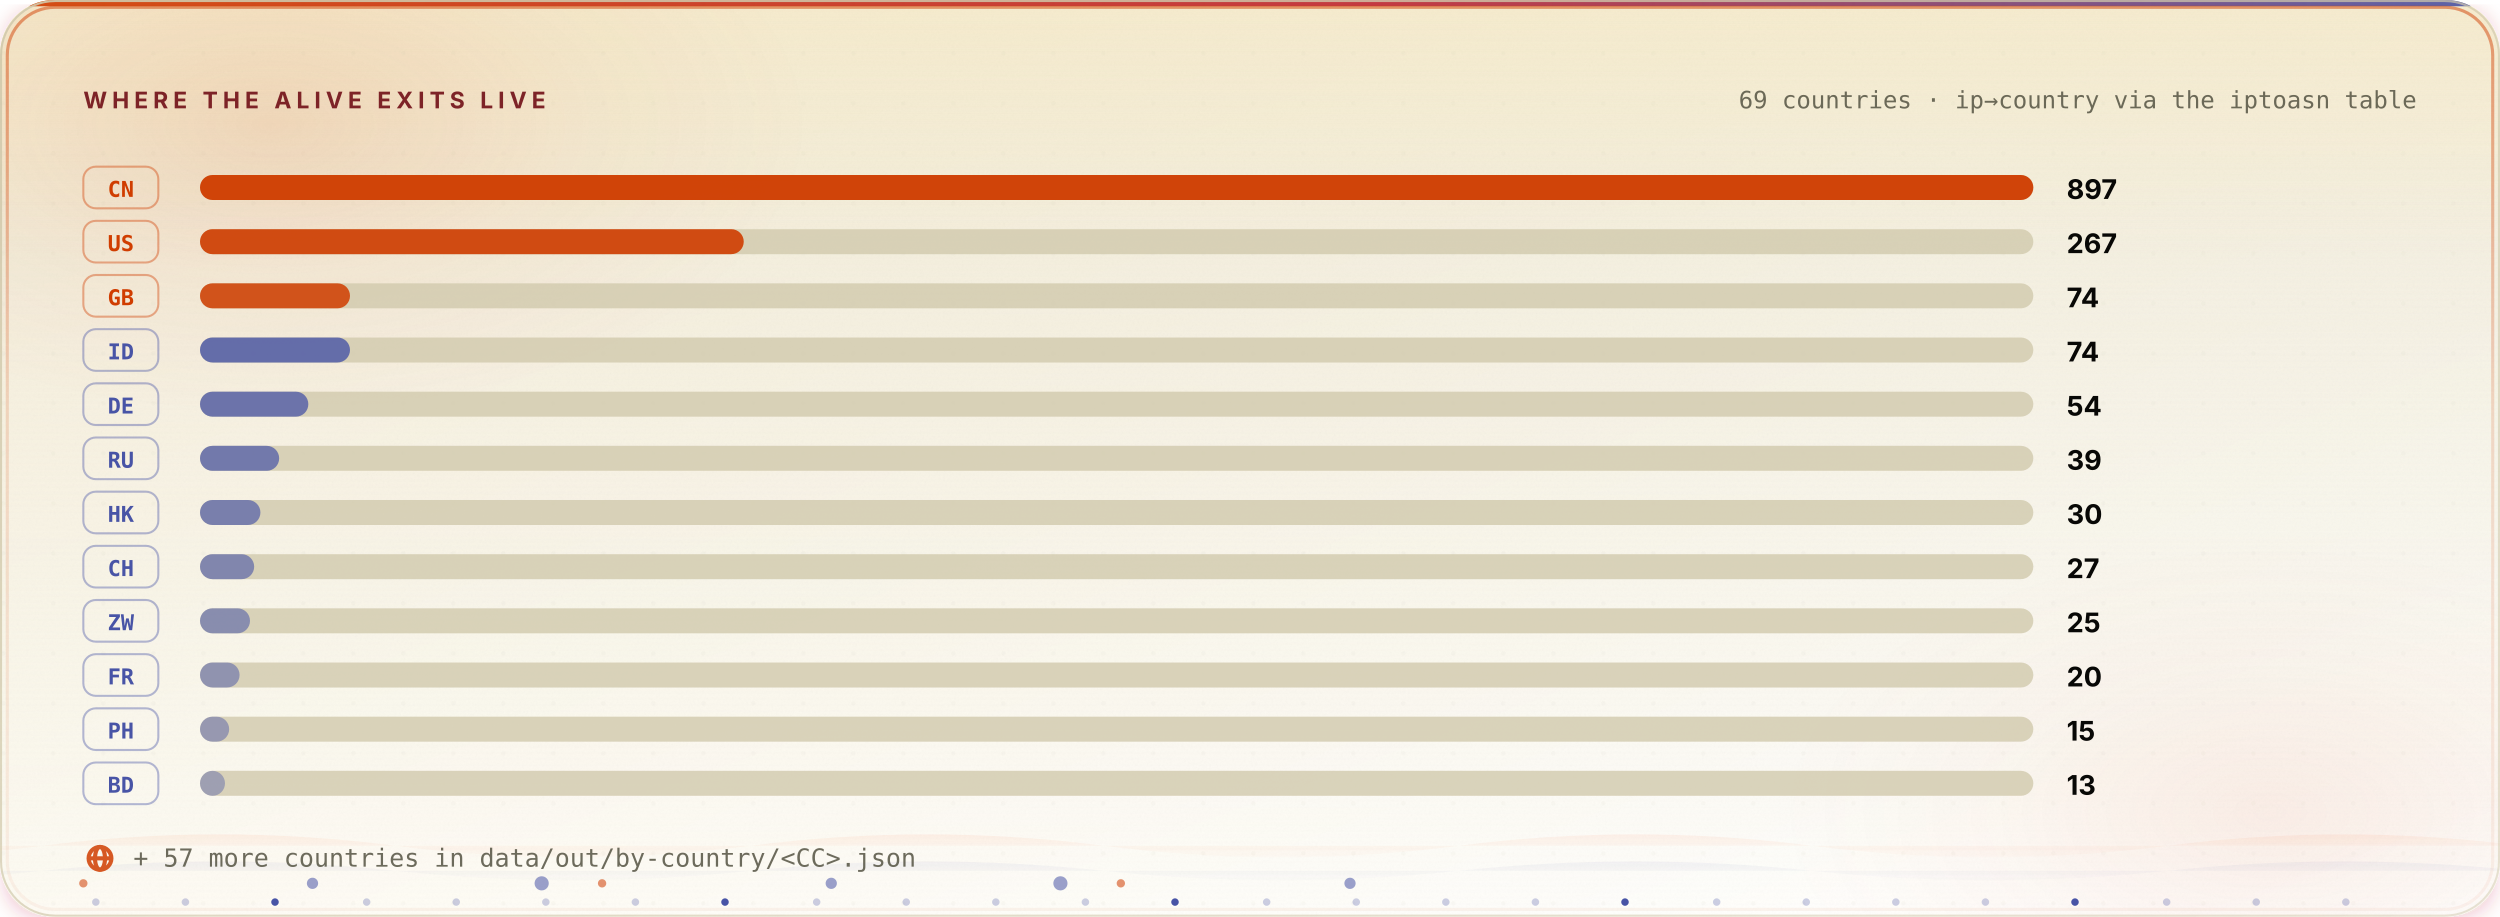
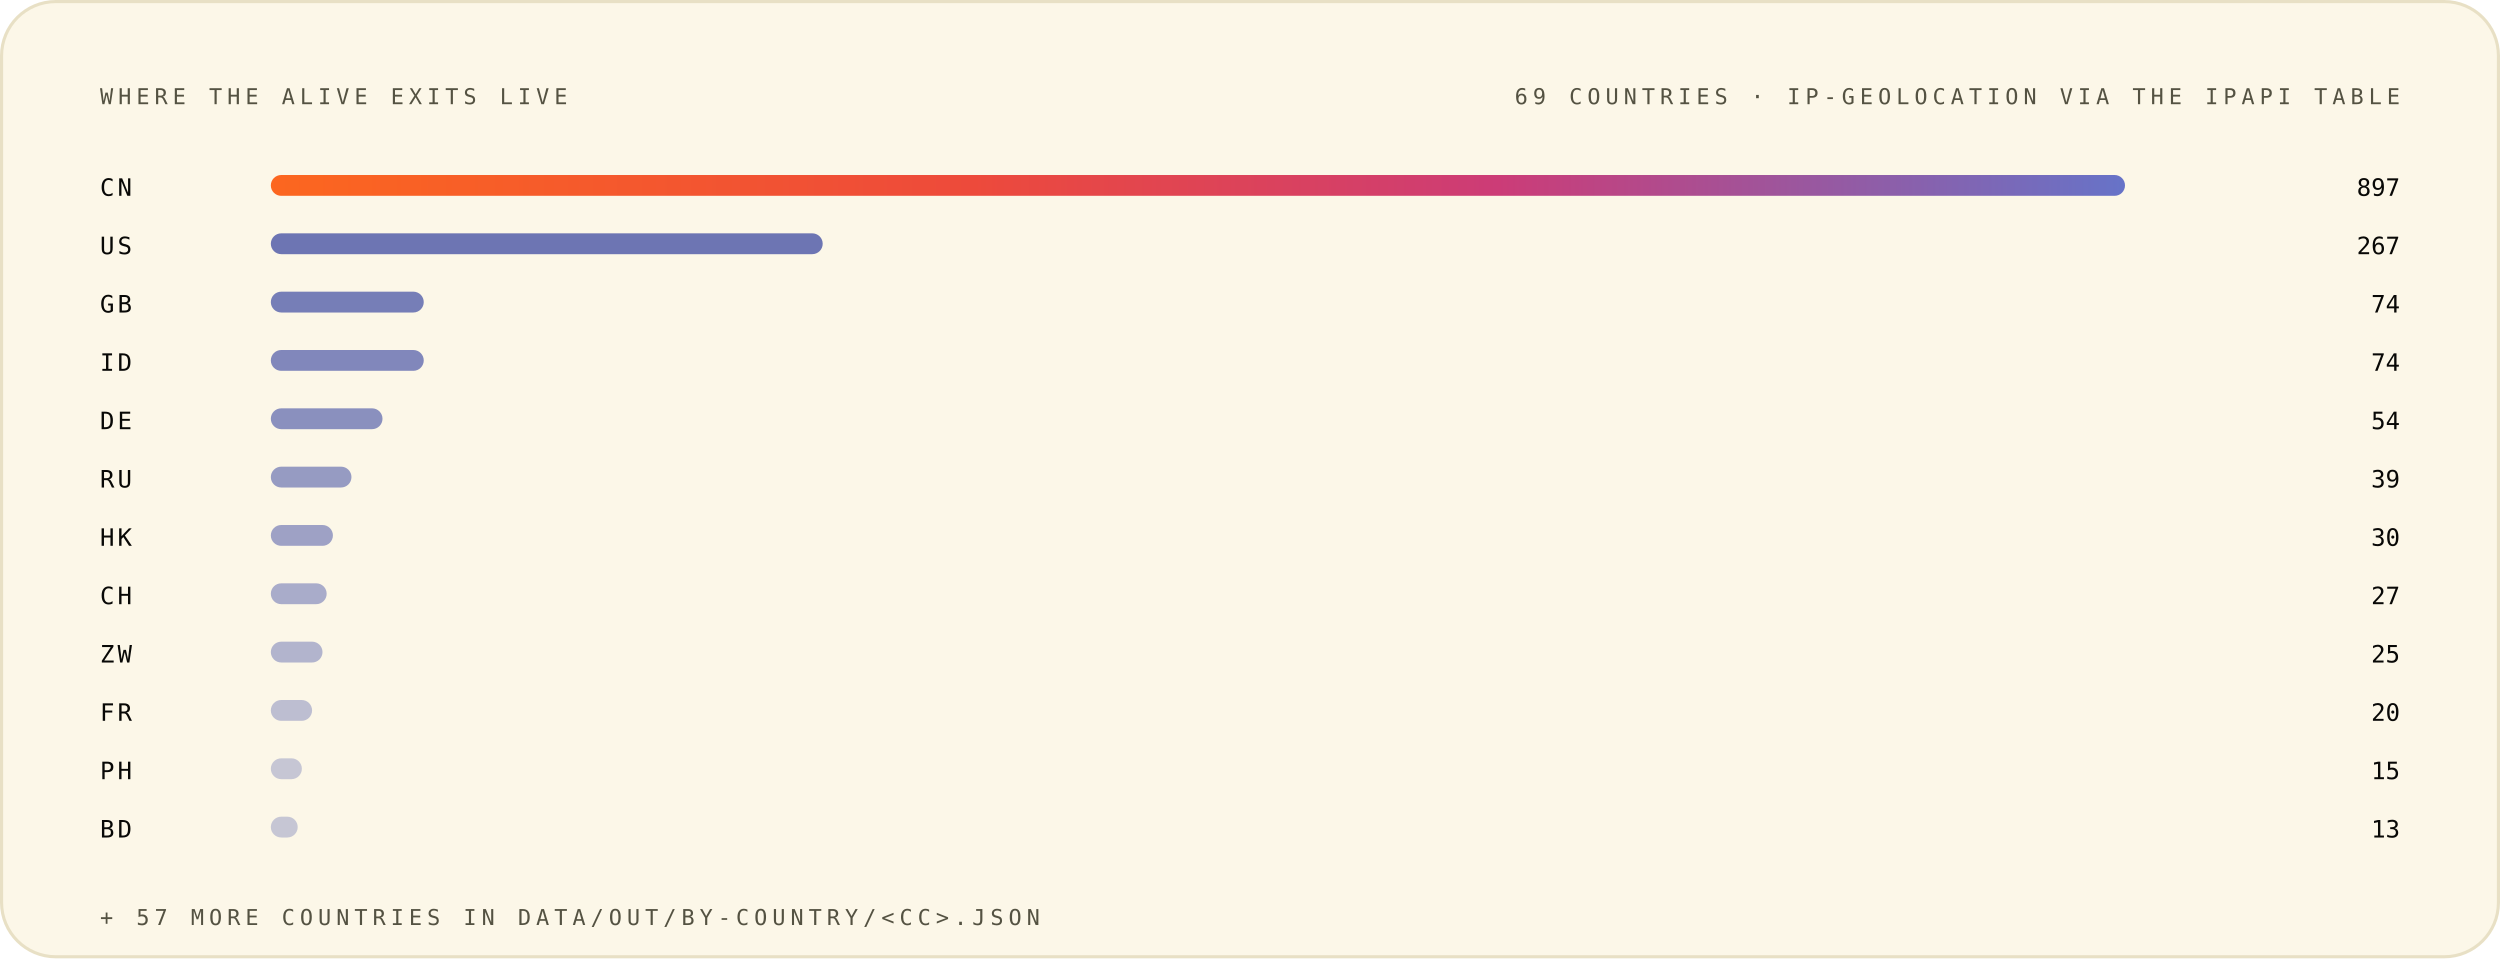
- <svg xmlns="http://www.w3.org/2000/svg" width="1200" height="440" viewBox="0 0 1200 440" role="img">
-   <defs>
-     <linearGradient id="bg-light" gradientUnits="objectBoundingBox" x1="0.0" y1="0.0" x2="1.0" y2="1.0">
-       <stop offset="0" stop-color="#FCF7E8" stop-opacity="1" />
-       <stop offset="1" stop-color="#FFFFFF" stop-opacity="1" />
-     </linearGradient>
-     <linearGradient id="tint-light" gradientUnits="objectBoundingBox" x1="0.0" y1="0.0" x2="0" y2="1">
-       <stop offset="0" stop-color="#E8E0C5" stop-opacity="0.6" />
-       <stop offset="1" stop-color="#E8E0C5" stop-opacity="0" />
-     </linearGradient>
-     <linearGradient id="inner-light" gradientUnits="objectBoundingBox" x1="0.0" y1="0.0" x2="0" y2="1">
-       <stop offset="0" stop-color="#FAECC5" stop-opacity="0.55" />
-       <stop offset="0.28" stop-color="#FAECC5" stop-opacity="0" />
-     </linearGradient>
-     <linearGradient id="topbar-light" gradientUnits="userSpaceOnUse" x1="0" y1="1.5" x2="1200" y2="1.5">
-       <stop offset="0" stop-color="#D03D00" stop-opacity="0.9" />
-       <stop offset="0.55" stop-color="#BD2632" stop-opacity="0.9" />
-       <stop offset="1" stop-color="#4854A6" stop-opacity="0.9" />
-     </linearGradient>
-     <linearGradient id="hero-light" gradientUnits="objectBoundingBox" x1="0.0" y1="0.0" x2="0" y2="1">
-       <stop offset="0" stop-color="#D03D00" stop-opacity="1" />
-       <stop offset="0.55" stop-color="#BD2632" stop-opacity="1" />
-       <stop offset="1" stop-color="#CC3C77" stop-opacity="1" />
-     </linearGradient>
-     <linearGradient id="word-light" gradientUnits="objectBoundingBox" x1="0" y1="0" x2="1" y2="0">
-       <stop offset="0" stop-color="#7D2327" stop-opacity="1" />
-       <stop offset="0.6" stop-color="#BD2632" stop-opacity="1" />
-       <stop offset="1" stop-color="#D03D00" stop-opacity="1" />
-     </linearGradient>
-     <linearGradient id="ib-light" gradientUnits="objectBoundingBox" x1="0.0" y1="0.0" x2="0" y2="1">
-       <stop offset="0" stop-color="#D03D00" stop-opacity="0.5" />
-       <stop offset="0.45" stop-color="#D03D00" stop-opacity="0.16" />
-       <stop offset="1" stop-color="#D03D00" stop-opacity="0.05" />
-     </linearGradient>
-     <linearGradient id="border-light" gradientUnits="objectBoundingBox" x1="0.0" y1="0.0" x2="1.0" y2="1.0">
-       <stop offset="0" stop-color="#D1C9AC" stop-opacity="0.9" />
-       <stop offset="1" stop-color="#D1C9AC" stop-opacity="0.495" />
-     </linearGradient>
-     <linearGradient id="div-light" gradientUnits="objectBoundingBox" x1="0.0" y1="0.0" x2="1" y2="0">
-       <stop offset="0" stop-color="#B4AE95" stop-opacity="0.4" />
-       <stop offset="1" stop-color="#B4AE95" stop-opacity="0.14" />
-     </linearGradient>
-     <radialGradient id="glow-light" cx="0.5" cy="0.5" r="0.5">
-       <stop offset="0" stop-color="#D03D00" stop-opacity="0.55" />
-       <stop offset="0.55" stop-color="#D03D00" stop-opacity="0.18" />
-       <stop offset="1" stop-color="#D03D00" stop-opacity="0" />
-     </radialGradient>
-     <linearGradient id="shine-light" gradientUnits="objectBoundingBox" x1="0.0" y1="0.0" x2="1" y2="0">
-       <stop offset="0" stop-color="#FC671F" stop-opacity="0" />
-       <stop offset="0.5" stop-color="#FC671F" stop-opacity="0.06" />
-       <stop offset="1" stop-color="#FC671F" stop-opacity="0" />
-     </linearGradient>
-     <linearGradient id="wavea-light" gradientUnits="objectBoundingBox" x1="0.0" y1="0.0" x2="0" y2="1">
-       <stop offset="0" stop-color="#FC671F" stop-opacity="0.09" />
-       <stop offset="1" stop-color="#FC671F" stop-opacity="0.018" />
-     </linearGradient>
-     <linearGradient id="waveb-light" gradientUnits="objectBoundingBox" x1="0.0" y1="0.0" x2="0" y2="1">
-       <stop offset="0" stop-color="#4854A6" stop-opacity="0.07" />
-       <stop offset="1" stop-color="#4854A6" stop-opacity="0.014" />
-     </linearGradient>
-     <pattern id="grid-light" width="24" height="24" patternUnits="userSpaceOnUse">
-       <circle cx="1.6" cy="1.6" r="1.05" fill="#B4AE95" />
-     </pattern>
-     <filter id="grain-light" x="0" y="0" width="100%" height="100%">
-       <feTurbulence type="fractalNoise" baseFrequency="0.9" numOctaves="2" stitchTiles="stitch" result="n" />
-       <feColorMatrix in="n" type="saturate" values="0" result="m" />
-       <feComposite in="m" in2="SourceGraphic" operator="in" />
-     </filter>
-     <filter id="shadow-light" x="-15%" y="-15%" width="130%" height="140%">
-       <feDropShadow dx="0" dy="10" stdDeviation="16" flood-color="#BD2632" flood-opacity="0.20" />
-       <feDropShadow dx="0" dy="2" stdDeviation="5" flood-color="#BD2632" flood-opacity="0.25" />
-     </filter>
-     <clipPath id="clip-light">
-       <rect x="0" y="0" width="1200" height="440" rx="26" />
-     </clipPath>
-   </defs>
-   <style>
-       @keyframes fl-light {
-         0% { transform: translateY(0); opacity: 0; }
-         12% { opacity: 0.85; }
-         80% { opacity: 0.45; }
-         100% { transform: translateY(-330px); opacity: 0; }
-       }
-       .pt-light { animation: fl-light 9s linear infinite; }
- 
-       @keyframes sw-light {
-         0%, 52% { transform: translateX(0) skewX(-20deg); }
-         100% { transform: translateX(1900px) skewX(-20deg); }
-       }
-       .sweep-light { animation: sw-light 7.5s ease-in-out infinite; }
- 
-       @keyframes wvm-light { to { transform: translateX(-170px); } }
-       .wv-light { animation: wvm-light 9s ease-in-out infinite alternate; }
-       .wv2-light { animation-duration: 14s; }
- 
-       @keyframes sp-light { to { transform: rotate(360deg); } }
-       .spin-light { transform-box: fill-box; transform-origin: center;
-                   animation: sp-light 8s linear infinite; }
-       .rev-light { animation-direction: reverse; }
- 
-       @keyframes bt-light { 50% { transform: scale(1.12); } }
-       .beat-light { transform-box: fill-box; transform-origin: center;
-                   animation: bt-light 2.4s ease-in-out infinite; }
- 
-       @keyframes gw-light { 50% { opacity: 0.55; } }
-       .glowG-light { animation: gw-light 3.2s ease-in-out infinite; }
- 
-       @keyframes shn-light {
-         0%, 46% { transform: translateX(-540px); }
-         100% { transform: translateX(1620px); }
-       }
-       .shn-light { animation: shn-light 5.5s ease-in-out infinite; }
- 
-       @keyframes bgl-light { 0%, 100% { opacity: 0.35; } 12% { opacity: 1; } }
-       .bgl-light { animation: bgl-light 2.2s ease-in-out infinite; }
- 
-       @keyframes dsh-light { to { stroke-dashoffset: -36; } }
-       .dash-light { stroke-dasharray: 8 10; animation: dsh-light 1.2s linear infinite; }
- 
-       @keyframes pk-light {
-         0% { transform: translateX(0); opacity: 0; }
-         10% { opacity: 1; }
-         88% { opacity: 1; }
-         100% { transform: translateX(var(--d, 200px)); opacity: 0; }
-       }
-       .pk-light { animation: pk-light 2.6s linear infinite; }
- 
-       @keyframes pkv-light {
-         0% { transform: translateY(0); opacity: 0; }
-         10% { opacity: 1; }
-         88% { opacity: 1; }
-         100% { transform: translateY(var(--dy, 40px)); opacity: 0; }
-       }
-       .pkv-light { animation: pkv-light 2.6s linear infinite; }
- 
-       @keyframes pls-light {
-         0% { transform: scale(0.55); opacity: 0.85; }
-         100% { transform: scale(2.4); opacity: 0; }
-       }
-       .pls-light { transform-box: fill-box; transform-origin: center;
-                  animation: pls-light 2.4s ease-out infinite; }
- 
-       @keyframes flt-light { 50% { transform: translateY(-6px); } }
-       .flt-light { animation: flt-light 6s ease-in-out infinite; }
- 
-       @keyframes grw-light { from { transform: scaleX(0); } }
-       .grow-light { transform-box: fill-box; transform-origin: left center;
-                   animation: grw-light 1.5s 0.2s ease-out both; }
- 
-       @media (prefers-reduced-motion: reduce) {
-         .pt-light,.sweep-light,.wv-light,.spin-light,.rev-light,.beat-light,.glowG-light,.shn-light,.bgl-light,.dash-light,.pk-light,.pkv-light,.pls-light,.flt-light,.grow-light { animation: none; }
-       }
-     </style>
-   <g filter="url(#shadow-light)">
-     <rect width="1200" height="440" rx="26" fill="#FCF7E8" />
+ <svg xmlns="http://www.w3.org/2000/svg" width="1200" height="460" viewBox="0 0 1200 460" role="img" font-family="Space Grotesk, Inter, system-ui, -apple-system, Segoe UI, sans-serif">
+   <style>.m-fade{animation:vf .7s ease-out both}.m-grow{transform-box:fill-box;transform-origin:left center;animation:vg .9s cubic-bezier(.2,.7,.2,1) both}.m-dash{animation:vm 26s linear infinite}.m-beat{animation:vb 2.6s ease-in-out infinite;transform-box:fill-box;transform-origin:center}@keyframes vf{from{opacity:0}to{opacity:1}}@keyframes vg{from{transform:scaleX(0)}to{transform:scaleX(1)}}@keyframes vm{to{stroke-dashoffset:-320}}@keyframes vb{0%,86%,100%{transform:scale(1)}90%{transform:scale(1.05)}95%{transform:scale(1.01)}}@media (prefers-reduced-motion:reduce){.m-fade,.m-grow,.m-dash,.m-beat{animation:none}}</style>
+   <linearGradient id="brand-light" x1="0" y1="0" x2="1" y2="0">
+     <stop offset="0" stop-color="#FC671F" />
+     <stop offset="0.38" stop-color="#ED4A3B" />
+     <stop offset="0.66" stop-color="#CC3C77" />
+     <stop offset="1" stop-color="#6574C9" />
+   </linearGradient>
+   <rect x="0.75" y="0.75" width="1198.5" height="458.5" rx="26" fill="#FCF7E8" stroke="#E8E0C5" stroke-width="1.5" />
+   <g class="m-fade" style="animation-delay:0.00s">
+     <text x="48" y="50" font-size="10.5" font-weight="500" font-family="IBM Plex Mono, ui-monospace, SFMono-Regular, Menlo, monospace" letter-spacing="2.4" fill="#545242">WHERE THE ALIVE EXITS LIVE</text>
+     <text x="1152" y="50" font-size="10.5" font-weight="500" font-family="IBM Plex Mono, ui-monospace, SFMono-Regular, Menlo, monospace" letter-spacing="2.4" text-anchor="end" fill="#545242">69 COUNTRIES · IP-GEOLOCATION VIA THE IPAPI TABLE</text>
  </g>
-   <g clip-path="url(#clip-light)">
-     <rect width="1200" height="440" fill="url(#bg-light)" />
-     <rect width="1200" height="440" fill="url(#tint-light)" />
-     <rect width="1200" height="440" fill="url(#inner-light)" />
-     <rect width="1200" height="440" fill="url(#grid-light)" opacity="0.05" />
-     <rect width="1200" height="440" fill="#080806" filter="url(#grain-light)" opacity="0.045" />
-     <ellipse cx="130" cy="60" rx="260" ry="140" fill="url(#glow-light)" opacity="0.22" />
-     <ellipse cx="1090" cy="390" rx="240" ry="130" fill="url(#glow-light)" opacity="0.14" />
-     <path class="wv-light" d="M -320 406 q 85.0 -11 170 0 q 85.0 11 170 0 q 85.0 -11 170 0 q 85.0 11 170 0 q 85.0 -11 170 0 q 85.0 11 170 0 q 85.0 -11 170 0 q 85.0 11 170 0 q 85.0 -11 170 0 q 85.0 11 170 0 q 85.0 -11 170 0 q 85.0 11 170 0 q 85.0 -11 170 0" fill="url(#wavea-light)" opacity="0.8" />
-     <path class="wv-light wv2-light" d="M -320 418 q 85.0 -9 170 0 q 85.0 9 170 0 q 85.0 -9 170 0 q 85.0 9 170 0 q 85.0 -9 170 0 q 85.0 9 170 0 q 85.0 -9 170 0 q 85.0 9 170 0 q 85.0 -9 170 0 q 85.0 9 170 0 q 85.0 -9 170 0 q 85.0 9 170 0 q 85.0 -9 170 0" fill="url(#waveb-light)" opacity="0.9" />
-     <rect width="1200" height="3" fill="url(#topbar-light)" />
-     <g class="sweep-light">
-       <rect x="-320" y="-60" width="230" height="560" fill="url(#shine-light)" opacity="0.75" />
-     </g>
-     <circle class="pt-light" cx="40" cy="424" r="2.0" fill="#D03D00" opacity="0.55" style="animation-duration:8.0s;animation-delay:-0.0s" />
-     <circle class="pt-light" cx="150" cy="424" r="2.7" fill="#4854A6" opacity="0.55" style="animation-duration:9.7s;animation-delay:-0.9s" />
-     <circle class="pt-light" cx="260" cy="424" r="3.4" fill="#4854A6" opacity="0.55" style="animation-duration:11.4s;animation-delay:-1.8s" />
-     <circle class="pt-light" cx="289" cy="424" r="2.0" fill="#D03D00" opacity="0.55" style="animation-duration:13.1s;animation-delay:-2.7s" />
-     <circle class="pt-light" cx="399" cy="424" r="2.7" fill="#4854A6" opacity="0.55" style="animation-duration:8.0s;animation-delay:-3.6s" />
-     <circle class="pt-light" cx="509" cy="424" r="3.4" fill="#4854A6" opacity="0.55" style="animation-duration:9.7s;animation-delay:-4.5s" />
-     <circle class="pt-light" cx="538" cy="424" r="2.0" fill="#D03D00" opacity="0.55" style="animation-duration:11.4s;animation-delay:-5.4s" />
-     <circle class="pt-light" cx="648" cy="424" r="2.7" fill="#4854A6" opacity="0.55" style="animation-duration:13.1s;animation-delay:-6.3s" />
-     <circle cx="46" cy="433" r="1.8" fill="#4854A6" opacity="0.28" />
-     <circle cx="89" cy="433" r="1.8" fill="#4854A6" opacity="0.28" />
-     <circle class="bgl-light" cx="132" cy="433" r="1.8" fill="#4854A6" style="animation-delay:-0.46s" />
-     <circle cx="176" cy="433" r="1.8" fill="#4854A6" opacity="0.28" />
-     <circle cx="219" cy="433" r="1.8" fill="#4854A6" opacity="0.28" />
-     <circle cx="262" cy="433" r="1.8" fill="#4854A6" opacity="0.28" />
-     <circle cx="305" cy="433" r="1.8" fill="#4854A6" opacity="0.28" />
-     <circle class="bgl-light" cx="348" cy="433" r="1.8" fill="#4854A6" style="animation-delay:-1.61s" />
-     <circle cx="392" cy="433" r="1.8" fill="#4854A6" opacity="0.28" />
-     <circle cx="435" cy="433" r="1.8" fill="#4854A6" opacity="0.28" />
-     <circle cx="478" cy="433" r="1.8" fill="#4854A6" opacity="0.28" />
-     <circle cx="521" cy="433" r="1.8" fill="#4854A6" opacity="0.28" />
-     <circle class="bgl-light" cx="564" cy="433" r="1.8" fill="#4854A6" style="animation-delay:-2.76s" />
-     <circle cx="608" cy="433" r="1.8" fill="#4854A6" opacity="0.28" />
-     <circle cx="651" cy="433" r="1.8" fill="#4854A6" opacity="0.28" />
-     <circle cx="694" cy="433" r="1.8" fill="#4854A6" opacity="0.28" />
-     <circle cx="737" cy="433" r="1.8" fill="#4854A6" opacity="0.28" />
-     <circle class="bgl-light" cx="780" cy="433" r="1.8" fill="#4854A6" style="animation-delay:-3.91s" />
-     <circle cx="824" cy="433" r="1.8" fill="#4854A6" opacity="0.28" />
-     <circle cx="867" cy="433" r="1.8" fill="#4854A6" opacity="0.28" />
-     <circle cx="910" cy="433" r="1.8" fill="#4854A6" opacity="0.28" />
-     <circle cx="953" cy="433" r="1.8" fill="#4854A6" opacity="0.28" />
-     <circle class="bgl-light" cx="996" cy="433" r="1.8" fill="#4854A6" style="animation-delay:-5.06s" />
-     <circle cx="1040" cy="433" r="1.8" fill="#4854A6" opacity="0.28" />
-     <circle cx="1083" cy="433" r="1.8" fill="#4854A6" opacity="0.28" />
-     <circle cx="1126" cy="433" r="1.8" fill="#4854A6" opacity="0.28" />
+   <g class="m-fade" style="animation-delay:0.05s">
+     <text x="48" y="94" font-size="11.5" font-weight="500" font-family="IBM Plex Mono, ui-monospace, SFMono-Regular, Menlo, monospace" letter-spacing="1.5" fill="#080806">CN</text>
+     <rect class="m-grow" style="animation-delay:0.15s" x="130" y="84" width="890.0" height="10" rx="5" fill="url(#brand-light)" fill-opacity="1.00" />
+     <text x="1152" y="94" font-size="11.5" font-weight="500" font-family="IBM Plex Mono, ui-monospace, SFMono-Regular, Menlo, monospace" text-anchor="end" fill="#080806">897</text>
  </g>
-   <rect x="3.5" y="3.5" width="1193" height="433" rx="23" fill="none" stroke="url(#ib-light)" stroke-width="1.5" />
-   <rect x="0.5" y="0.5" width="1199" height="439" rx="26" fill="none" stroke="url(#border-light)" stroke-width="1" />
-   <text x="40" y="52" font-family="Space Grotesk, Inter, system-ui, -apple-system, Segoe UI, sans-serif" font-size="11" font-weight="700" fill="#7D2327" text-anchor="start" letter-spacing="2.4">WHERE THE ALIVE EXITS LIVE</text>
-   <text x="1160" y="52" font-family="IBM Plex Mono, ui-monospace, SFMono-Regular, Menlo, monospace" font-size="11.5" font-weight="500" fill="#545242" text-anchor="end" opacity="0.85">69 countries · ip→country via the iptoasn table</text>
-   <rect x="40" y="80" width="36" height="20" rx="6" fill="none" stroke="#D03D00" stroke-opacity="0.4" stroke-width="1" />
-   <text x="58" y="94.5" font-family="IBM Plex Mono, ui-monospace, SFMono-Regular, Menlo, monospace" font-size="10.5" font-weight="700" fill="#D03D00" text-anchor="middle">CN</text>
-   <rect x="96" y="84" width="880" height="12" rx="6" fill="#D1C9AC" fill-opacity="0.8" />
-   <rect class="grow-light" x="96" y="84" width="880" height="12" rx="6" fill="#D03D00" fill-opacity="0.95" style="animation-delay:0.15s" />
-   <text x="992" y="95.5" font-family="Space Grotesk, Inter, system-ui, -apple-system, Segoe UI, sans-serif" font-size="13" font-weight="700" fill="#080806" text-anchor="start">897</text>
-   <rect x="40" y="106" width="36" height="20" rx="6" fill="none" stroke="#D03D00" stroke-opacity="0.4" stroke-width="1" />
-   <text x="58" y="120.5" font-family="IBM Plex Mono, ui-monospace, SFMono-Regular, Menlo, monospace" font-size="10.5" font-weight="700" fill="#D03D00" text-anchor="middle">US</text>
-   <rect x="96" y="110" width="880" height="12" rx="6" fill="#D1C9AC" fill-opacity="0.8" />
-   <rect class="grow-light" x="96" y="110" width="261" height="12" rx="6" fill="#D03D00" fill-opacity="0.90" style="animation-delay:0.22s" />
-   <text x="992" y="121.5" font-family="Space Grotesk, Inter, system-ui, -apple-system, Segoe UI, sans-serif" font-size="13" font-weight="700" fill="#080806" text-anchor="start">267</text>
-   <rect x="40" y="132" width="36" height="20" rx="6" fill="none" stroke="#D03D00" stroke-opacity="0.4" stroke-width="1" />
-   <text x="58" y="146.5" font-family="IBM Plex Mono, ui-monospace, SFMono-Regular, Menlo, monospace" font-size="10.5" font-weight="700" fill="#D03D00" text-anchor="middle">GB</text>
-   <rect x="96" y="136" width="880" height="12" rx="6" fill="#D1C9AC" fill-opacity="0.8" />
-   <rect class="grow-light" x="96" y="136" width="72" height="12" rx="6" fill="#D03D00" fill-opacity="0.85" style="animation-delay:0.29s" />
-   <text x="992" y="147.5" font-family="Space Grotesk, Inter, system-ui, -apple-system, Segoe UI, sans-serif" font-size="13" font-weight="700" fill="#080806" text-anchor="start">74</text>
-   <rect x="40" y="158" width="36" height="20" rx="6" fill="none" stroke="#4854A6" stroke-opacity="0.4" stroke-width="1" />
-   <text x="58" y="172.5" font-family="IBM Plex Mono, ui-monospace, SFMono-Regular, Menlo, monospace" font-size="10.5" font-weight="700" fill="#4854A6" text-anchor="middle">ID</text>
-   <rect x="96" y="162" width="880" height="12" rx="6" fill="#D1C9AC" fill-opacity="0.8" />
-   <rect class="grow-light" x="96" y="162" width="72" height="12" rx="6" fill="#4854A6" fill-opacity="0.80" style="animation-delay:0.36s" />
-   <text x="992" y="173.5" font-family="Space Grotesk, Inter, system-ui, -apple-system, Segoe UI, sans-serif" font-size="13" font-weight="700" fill="#080806" text-anchor="start">74</text>
-   <rect x="40" y="184" width="36" height="20" rx="6" fill="none" stroke="#4854A6" stroke-opacity="0.4" stroke-width="1" />
-   <text x="58" y="198.5" font-family="IBM Plex Mono, ui-monospace, SFMono-Regular, Menlo, monospace" font-size="10.5" font-weight="700" fill="#4854A6" text-anchor="middle">DE</text>
-   <rect x="96" y="188" width="880" height="12" rx="6" fill="#D1C9AC" fill-opacity="0.8" />
-   <rect class="grow-light" x="96" y="188" width="52" height="12" rx="6" fill="#4854A6" fill-opacity="0.75" style="animation-delay:0.43s" />
-   <text x="992" y="199.5" font-family="Space Grotesk, Inter, system-ui, -apple-system, Segoe UI, sans-serif" font-size="13" font-weight="700" fill="#080806" text-anchor="start">54</text>
-   <rect x="40" y="210" width="36" height="20" rx="6" fill="none" stroke="#4854A6" stroke-opacity="0.4" stroke-width="1" />
-   <text x="58" y="224.5" font-family="IBM Plex Mono, ui-monospace, SFMono-Regular, Menlo, monospace" font-size="10.5" font-weight="700" fill="#4854A6" text-anchor="middle">RU</text>
-   <rect x="96" y="214" width="880" height="12" rx="6" fill="#D1C9AC" fill-opacity="0.8" />
-   <rect class="grow-light" x="96" y="214" width="38" height="12" rx="6" fill="#4854A6" fill-opacity="0.70" style="animation-delay:0.50s" />
-   <text x="992" y="225.5" font-family="Space Grotesk, Inter, system-ui, -apple-system, Segoe UI, sans-serif" font-size="13" font-weight="700" fill="#080806" text-anchor="start">39</text>
-   <rect x="40" y="236" width="36" height="20" rx="6" fill="none" stroke="#4854A6" stroke-opacity="0.4" stroke-width="1" />
-   <text x="58" y="250.5" font-family="IBM Plex Mono, ui-monospace, SFMono-Regular, Menlo, monospace" font-size="10.5" font-weight="700" fill="#4854A6" text-anchor="middle">HK</text>
-   <rect x="96" y="240" width="880" height="12" rx="6" fill="#D1C9AC" fill-opacity="0.8" />
-   <rect class="grow-light" x="96" y="240" width="29" height="12" rx="6" fill="#4854A6" fill-opacity="0.65" style="animation-delay:0.57s" />
-   <text x="992" y="251.5" font-family="Space Grotesk, Inter, system-ui, -apple-system, Segoe UI, sans-serif" font-size="13" font-weight="700" fill="#080806" text-anchor="start">30</text>
-   <rect x="40" y="262" width="36" height="20" rx="6" fill="none" stroke="#4854A6" stroke-opacity="0.4" stroke-width="1" />
-   <text x="58" y="276.5" font-family="IBM Plex Mono, ui-monospace, SFMono-Regular, Menlo, monospace" font-size="10.5" font-weight="700" fill="#4854A6" text-anchor="middle">CH</text>
-   <rect x="96" y="266" width="880" height="12" rx="6" fill="#D1C9AC" fill-opacity="0.8" />
-   <rect class="grow-light" x="96" y="266" width="26" height="12" rx="6" fill="#4854A6" fill-opacity="0.60" style="animation-delay:0.64s" />
-   <text x="992" y="277.5" font-family="Space Grotesk, Inter, system-ui, -apple-system, Segoe UI, sans-serif" font-size="13" font-weight="700" fill="#080806" text-anchor="start">27</text>
-   <rect x="40" y="288" width="36" height="20" rx="6" fill="none" stroke="#4854A6" stroke-opacity="0.4" stroke-width="1" />
-   <text x="58" y="302.5" font-family="IBM Plex Mono, ui-monospace, SFMono-Regular, Menlo, monospace" font-size="10.5" font-weight="700" fill="#4854A6" text-anchor="middle">ZW</text>
-   <rect x="96" y="292" width="880" height="12" rx="6" fill="#D1C9AC" fill-opacity="0.8" />
-   <rect class="grow-light" x="96" y="292" width="24" height="12" rx="6" fill="#4854A6" fill-opacity="0.55" style="animation-delay:0.71s" />
-   <text x="992" y="303.5" font-family="Space Grotesk, Inter, system-ui, -apple-system, Segoe UI, sans-serif" font-size="13" font-weight="700" fill="#080806" text-anchor="start">25</text>
-   <rect x="40" y="314" width="36" height="20" rx="6" fill="none" stroke="#4854A6" stroke-opacity="0.4" stroke-width="1" />
-   <text x="58" y="328.5" font-family="IBM Plex Mono, ui-monospace, SFMono-Regular, Menlo, monospace" font-size="10.5" font-weight="700" fill="#4854A6" text-anchor="middle">FR</text>
-   <rect x="96" y="318" width="880" height="12" rx="6" fill="#D1C9AC" fill-opacity="0.8" />
-   <rect class="grow-light" x="96" y="318" width="19" height="12" rx="6" fill="#4854A6" fill-opacity="0.50" style="animation-delay:0.78s" />
-   <text x="992" y="329.5" font-family="Space Grotesk, Inter, system-ui, -apple-system, Segoe UI, sans-serif" font-size="13" font-weight="700" fill="#080806" text-anchor="start">20</text>
-   <rect x="40" y="340" width="36" height="20" rx="6" fill="none" stroke="#4854A6" stroke-opacity="0.4" stroke-width="1" />
-   <text x="58" y="354.5" font-family="IBM Plex Mono, ui-monospace, SFMono-Regular, Menlo, monospace" font-size="10.5" font-weight="700" fill="#4854A6" text-anchor="middle">PH</text>
-   <rect x="96" y="344" width="880" height="12" rx="6" fill="#D1C9AC" fill-opacity="0.8" />
-   <rect class="grow-light" x="96" y="344" width="14" height="12" rx="6" fill="#4854A6" fill-opacity="0.45" style="animation-delay:0.85s" />
-   <text x="992" y="355.5" font-family="Space Grotesk, Inter, system-ui, -apple-system, Segoe UI, sans-serif" font-size="13" font-weight="700" fill="#080806" text-anchor="start">15</text>
-   <rect x="40" y="366" width="36" height="20" rx="6" fill="none" stroke="#4854A6" stroke-opacity="0.4" stroke-width="1" />
-   <text x="58" y="380.5" font-family="IBM Plex Mono, ui-monospace, SFMono-Regular, Menlo, monospace" font-size="10.5" font-weight="700" fill="#4854A6" text-anchor="middle">BD</text>
-   <rect x="96" y="370" width="880" height="12" rx="6" fill="#D1C9AC" fill-opacity="0.8" />
-   <rect class="grow-light" x="96" y="370" width="12" height="12" rx="6" fill="#4854A6" fill-opacity="0.40" style="animation-delay:0.92s" />
-   <text x="992" y="381.5" font-family="Space Grotesk, Inter, system-ui, -apple-system, Segoe UI, sans-serif" font-size="13" font-weight="700" fill="#080806" text-anchor="start">13</text>
-   <g transform="translate(40.0,404.0) scale(0.6667)" fill="none" stroke="#D03D00" stroke-width="3.00" stroke-linecap="round" stroke-linejoin="round" opacity="0.85">
-     <circle cx="12" cy="12" r="8.2" />
-     <ellipse cx="12" cy="12" rx="3.6" ry="8.2" />
-     <path d="M4.4 12 H19.6" />
+   <g class="m-fade" style="animation-delay:0.10s">
+     <text x="48" y="122" font-size="11.5" font-weight="500" font-family="IBM Plex Mono, ui-monospace, SFMono-Regular, Menlo, monospace" letter-spacing="1.5" fill="#080806">US</text>
+     <rect class="m-grow" style="animation-delay:0.20s" x="130" y="112" width="264.9" height="10" rx="5" fill="#4854A6" fill-opacity="0.79" />
+     <text x="1152" y="122" font-size="11.5" font-weight="500" font-family="IBM Plex Mono, ui-monospace, SFMono-Regular, Menlo, monospace" text-anchor="end" fill="#080806">267</text>
  </g>
-   <text x="64" y="416" font-family="IBM Plex Mono, ui-monospace, SFMono-Regular, Menlo, monospace" font-size="12" font-weight="500" fill="#545242" text-anchor="start" opacity="0.85">+ 57 more countries in data/out/by-country/&lt;CC&gt;.json</text>
+   <g class="m-fade" style="animation-delay:0.15s">
+     <text x="48" y="150" font-size="11.5" font-weight="500" font-family="IBM Plex Mono, ui-monospace, SFMono-Regular, Menlo, monospace" letter-spacing="1.5" fill="#080806">GB</text>
+     <rect class="m-grow" style="animation-delay:0.25s" x="130" y="140" width="73.4" height="10" rx="5" fill="#4854A6" fill-opacity="0.74" />
+     <text x="1152" y="150" font-size="11.5" font-weight="500" font-family="IBM Plex Mono, ui-monospace, SFMono-Regular, Menlo, monospace" text-anchor="end" fill="#080806">74</text>
+   </g>
+   <g class="m-fade" style="animation-delay:0.20s">
+     <text x="48" y="178" font-size="11.5" font-weight="500" font-family="IBM Plex Mono, ui-monospace, SFMono-Regular, Menlo, monospace" letter-spacing="1.5" fill="#080806">ID</text>
+     <rect class="m-grow" style="animation-delay:0.30s" x="130" y="168" width="73.4" height="10" rx="5" fill="#4854A6" fill-opacity="0.68" />
+     <text x="1152" y="178" font-size="11.5" font-weight="500" font-family="IBM Plex Mono, ui-monospace, SFMono-Regular, Menlo, monospace" text-anchor="end" fill="#080806">74</text>
+   </g>
+   <g class="m-fade" style="animation-delay:0.25s">
+     <text x="48" y="206" font-size="11.5" font-weight="500" font-family="IBM Plex Mono, ui-monospace, SFMono-Regular, Menlo, monospace" letter-spacing="1.5" fill="#080806">DE</text>
+     <rect class="m-grow" style="animation-delay:0.35s" x="130" y="196" width="53.6" height="10" rx="5" fill="#4854A6" fill-opacity="0.63" />
+     <text x="1152" y="206" font-size="11.5" font-weight="500" font-family="IBM Plex Mono, ui-monospace, SFMono-Regular, Menlo, monospace" text-anchor="end" fill="#080806">54</text>
+   </g>
+   <g class="m-fade" style="animation-delay:0.30s">
+     <text x="48" y="234" font-size="11.5" font-weight="500" font-family="IBM Plex Mono, ui-monospace, SFMono-Regular, Menlo, monospace" letter-spacing="1.5" fill="#080806">RU</text>
+     <rect class="m-grow" style="animation-delay:0.40s" x="130" y="224" width="38.7" height="10" rx="5" fill="#4854A6" fill-opacity="0.57" />
+     <text x="1152" y="234" font-size="11.5" font-weight="500" font-family="IBM Plex Mono, ui-monospace, SFMono-Regular, Menlo, monospace" text-anchor="end" fill="#080806">39</text>
+   </g>
+   <g class="m-fade" style="animation-delay:0.35s">
+     <text x="48" y="262" font-size="11.5" font-weight="500" font-family="IBM Plex Mono, ui-monospace, SFMono-Regular, Menlo, monospace" letter-spacing="1.5" fill="#080806">HK</text>
+     <rect class="m-grow" style="animation-delay:0.45s" x="130" y="252" width="29.8" height="10" rx="5" fill="#4854A6" fill-opacity="0.52" />
+     <text x="1152" y="262" font-size="11.5" font-weight="500" font-family="IBM Plex Mono, ui-monospace, SFMono-Regular, Menlo, monospace" text-anchor="end" fill="#080806">30</text>
+   </g>
+   <g class="m-fade" style="animation-delay:0.40s">
+     <text x="48" y="290" font-size="11.5" font-weight="500" font-family="IBM Plex Mono, ui-monospace, SFMono-Regular, Menlo, monospace" letter-spacing="1.5" fill="#080806">CH</text>
+     <rect class="m-grow" style="animation-delay:0.50s" x="130" y="280" width="26.8" height="10" rx="5" fill="#4854A6" fill-opacity="0.46" />
+     <text x="1152" y="290" font-size="11.5" font-weight="500" font-family="IBM Plex Mono, ui-monospace, SFMono-Regular, Menlo, monospace" text-anchor="end" fill="#080806">27</text>
+   </g>
+   <g class="m-fade" style="animation-delay:0.45s">
+     <text x="48" y="318" font-size="11.5" font-weight="500" font-family="IBM Plex Mono, ui-monospace, SFMono-Regular, Menlo, monospace" letter-spacing="1.5" fill="#080806">ZW</text>
+     <rect class="m-grow" style="animation-delay:0.55s" x="130" y="308" width="24.8" height="10" rx="5" fill="#4854A6" fill-opacity="0.41" />
+     <text x="1152" y="318" font-size="11.5" font-weight="500" font-family="IBM Plex Mono, ui-monospace, SFMono-Regular, Menlo, monospace" text-anchor="end" fill="#080806">25</text>
+   </g>
+   <g class="m-fade" style="animation-delay:0.50s">
+     <text x="48" y="346" font-size="11.5" font-weight="500" font-family="IBM Plex Mono, ui-monospace, SFMono-Regular, Menlo, monospace" letter-spacing="1.5" fill="#080806">FR</text>
+     <rect class="m-grow" style="animation-delay:0.60s" x="130" y="336" width="19.8" height="10" rx="5" fill="#4854A6" fill-opacity="0.35" />
+     <text x="1152" y="346" font-size="11.5" font-weight="500" font-family="IBM Plex Mono, ui-monospace, SFMono-Regular, Menlo, monospace" text-anchor="end" fill="#080806">20</text>
+   </g>
+   <g class="m-fade" style="animation-delay:0.55s">
+     <text x="48" y="374" font-size="11.5" font-weight="500" font-family="IBM Plex Mono, ui-monospace, SFMono-Regular, Menlo, monospace" letter-spacing="1.5" fill="#080806">PH</text>
+     <rect class="m-grow" style="animation-delay:0.65s" x="130" y="364" width="14.9" height="10" rx="5" fill="#4854A6" fill-opacity="0.30" />
+     <text x="1152" y="374" font-size="11.5" font-weight="500" font-family="IBM Plex Mono, ui-monospace, SFMono-Regular, Menlo, monospace" text-anchor="end" fill="#080806">15</text>
+   </g>
+   <g class="m-fade" style="animation-delay:0.60s">
+     <text x="48" y="402" font-size="11.5" font-weight="500" font-family="IBM Plex Mono, ui-monospace, SFMono-Regular, Menlo, monospace" letter-spacing="1.5" fill="#080806">BD</text>
+     <rect class="m-grow" style="animation-delay:0.70s" x="130" y="392" width="12.9" height="10" rx="5" fill="#4854A6" fill-opacity="0.30" />
+     <text x="1152" y="402" font-size="11.5" font-weight="500" font-family="IBM Plex Mono, ui-monospace, SFMono-Regular, Menlo, monospace" text-anchor="end" fill="#080806">13</text>
+   </g>
+   <g class="m-fade" style="animation-delay:0.75s">
+     <text x="48" y="444" font-size="10.5" font-weight="500" font-family="IBM Plex Mono, ui-monospace, SFMono-Regular, Menlo, monospace" letter-spacing="2.4" fill="#545242">+ 57 MORE COUNTRIES IN DATA/OUT/BY-COUNTRY/&lt;CC&gt;.JSON</text>
+   </g>
</svg>
